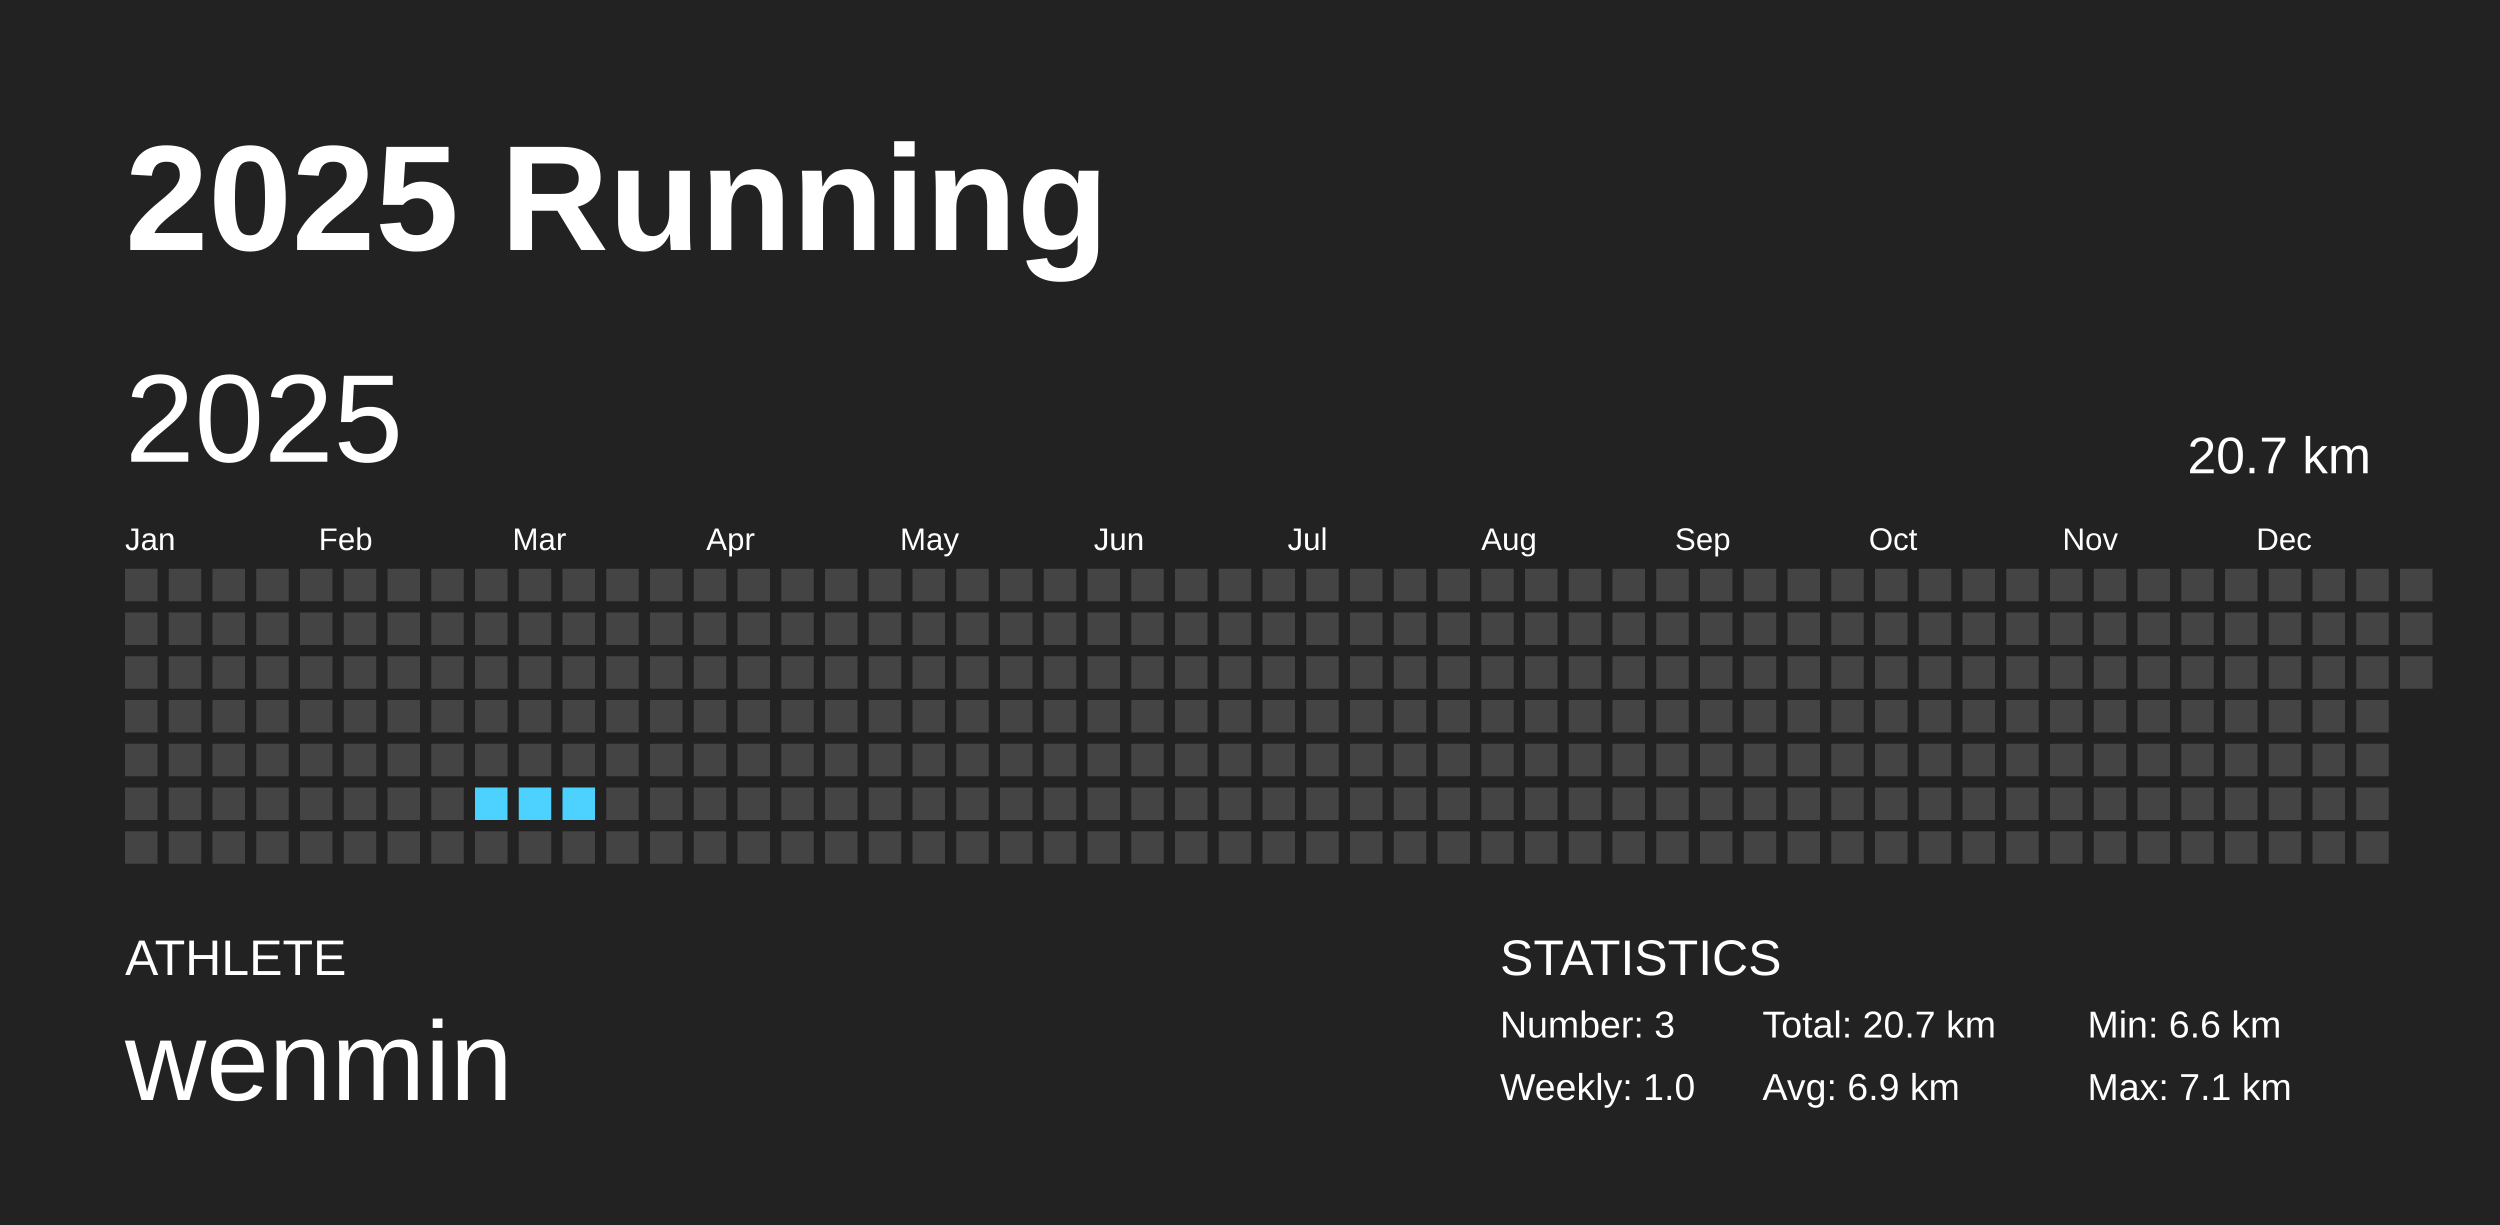
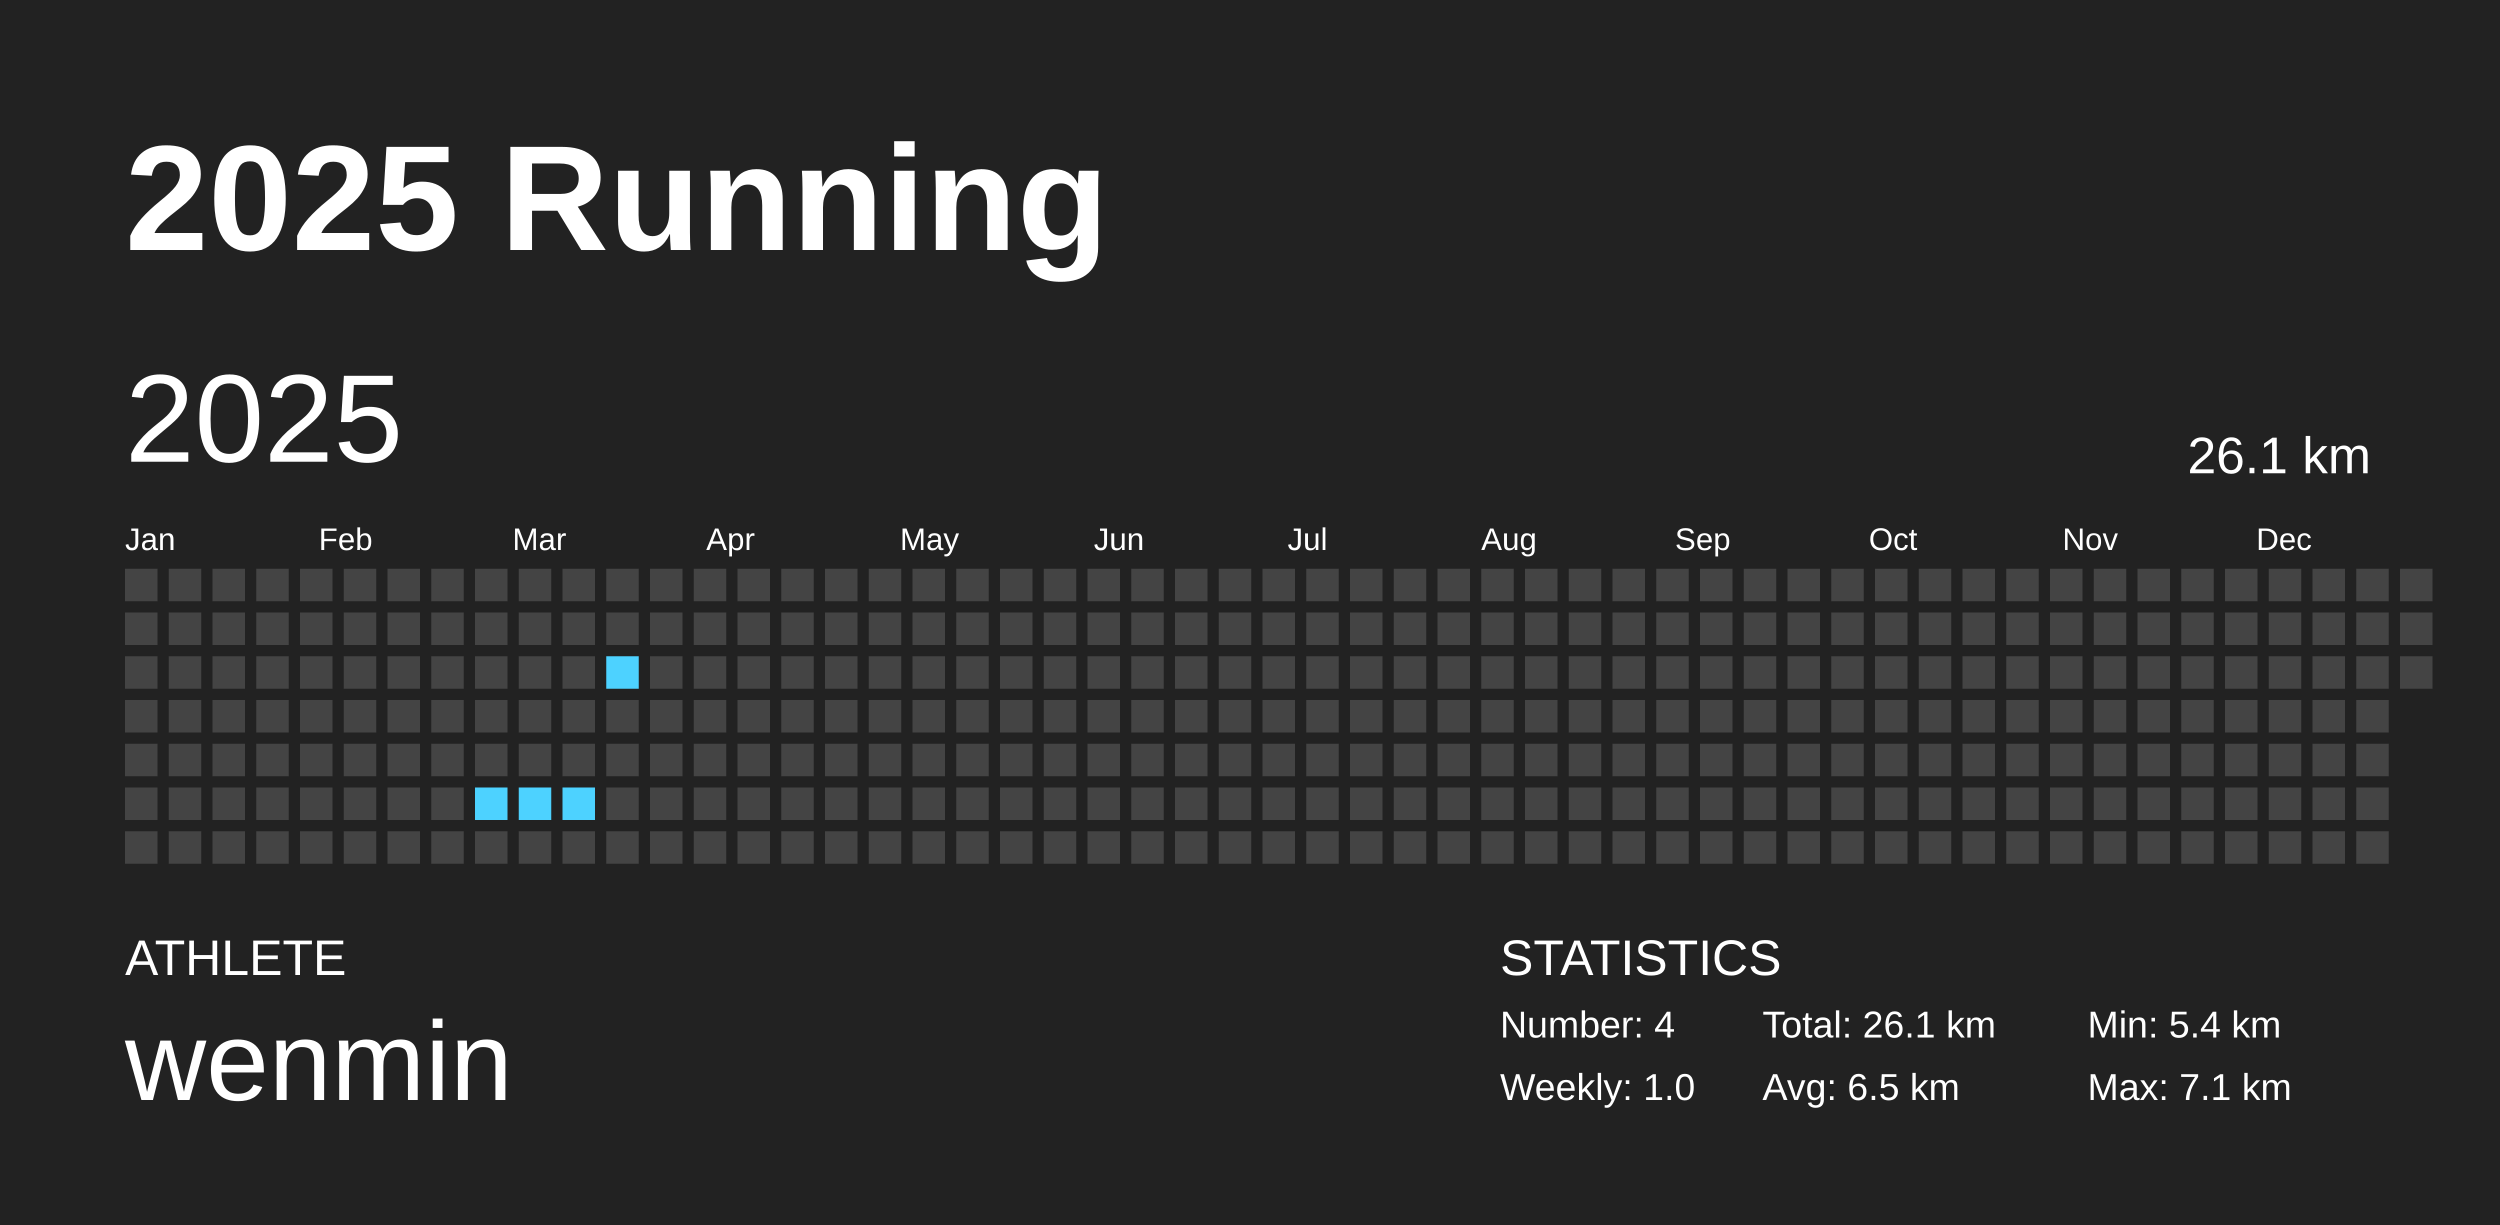
<svg xmlns="http://www.w3.org/2000/svg" baseProfile="full" height="98mm" version="1.1" viewBox="0,0,200,98" width="200mm">
  <defs />
  <rect fill="#222222" height="98" width="200" x="0" y="0" />
  <text fill="#FFFFFF" style="font-size:12px; font-family:Arial; font-weight:bold;" x="10" y="20">2025 Running</text>
  <text fill="#FFFFFF" style="font-size:4px; font-family:Arial" x="10" y="78">ATHLETE</text>
  <text fill="#FFFFFF" style="font-size:9px; font-family:Arial" x="10" y="88">wenmin</text>
  <text fill="#FFFFFF" style="font-size:4px; font-family:Arial" x="120" y="78">STATISTICS</text>
-   <text fill="#FFFFFF" style="font-size:3px; font-family:Arial" x="120" y="83">Number: 3</text>
+   <text fill="#FFFFFF" style="font-size:3px; font-family:Arial" x="120" y="83">Number: 4</text>
  <text fill="#FFFFFF" style="font-size:3px; font-family:Arial" x="120" y="88">Weekly: 1.0</text>
-   <text fill="#FFFFFF" style="font-size:3px; font-family:Arial" x="141" y="83">Total: 20.7 km</text>
-   <text fill="#FFFFFF" style="font-size:3px; font-family:Arial" x="141" y="88">Avg: 6.9 km</text>
-   <text fill="#FFFFFF" style="font-size:3px; font-family:Arial" x="167" y="83">Min: 6.6 km</text>
+   <text fill="#FFFFFF" style="font-size:3px; font-family:Arial" x="141" y="83">Total: 26.1 km</text>
+   <text fill="#FFFFFF" style="font-size:3px; font-family:Arial" x="141" y="88">Avg: 6.5 km</text>
+   <text fill="#FFFFFF" style="font-size:3px; font-family:Arial" x="167" y="83">Min: 5.4 km</text>
  <text fill="#FFFFFF" style="font-size:3px; font-family:Arial" x="167" y="88">Max: 7.1 km</text>
  <text dominant-baseline="hanging" fill="#FFFFFF" style="font-size:10.0px; font-family:Arial;" x="10" y="30">2025</text>
-   <text dominant-baseline="hanging" fill="#FFFFFF" style="font-size:4.125px; font-family:Arial;" x="175" y="35">20.7 km</text>
+   <text dominant-baseline="hanging" fill="#FFFFFF" style="font-size:4.125px; font-family:Arial;" x="175" y="35">26.1 km</text>
  <text fill="#FFFFFF" style="font-size:2.5px; font-family:Arial" x="10.0" y="44">Jan</text>
  <text fill="#FFFFFF" style="font-size:2.5px; font-family:Arial" x="25.5" y="44">Feb</text>
  <text fill="#FFFFFF" style="font-size:2.5px; font-family:Arial" x="41.0" y="44">Mar</text>
  <text fill="#FFFFFF" style="font-size:2.5px; font-family:Arial" x="56.5" y="44">Apr</text>
  <text fill="#FFFFFF" style="font-size:2.5px; font-family:Arial" x="72.0" y="44">May</text>
  <text fill="#FFFFFF" style="font-size:2.5px; font-family:Arial" x="87.5" y="44">Jun</text>
  <text fill="#FFFFFF" style="font-size:2.5px; font-family:Arial" x="103.0" y="44">Jul</text>
  <text fill="#FFFFFF" style="font-size:2.5px; font-family:Arial" x="118.5" y="44">Aug</text>
  <text fill="#FFFFFF" style="font-size:2.5px; font-family:Arial" x="134.0" y="44">Sep</text>
  <text fill="#FFFFFF" style="font-size:2.5px; font-family:Arial" x="149.5" y="44">Oct</text>
  <text fill="#FFFFFF" style="font-size:2.5px; font-family:Arial" x="165.0" y="44">Nov</text>
  <text fill="#FFFFFF" style="font-size:2.5px; font-family:Arial" x="180.5" y="44">Dec</text>
  <rect fill="#444444" height="2.6" width="2.6" x="10.0" y="45.5" />
  <rect fill="#444444" height="2.6" width="2.6" x="10.0" y="49.0" />
  <rect fill="#444444" height="2.6" width="2.6" x="10.0" y="52.5" />
  <rect fill="#444444" height="2.6" width="2.6" x="10.0" y="56.0" />
  <rect fill="#444444" height="2.6" width="2.6" x="10.0" y="59.5" />
  <rect fill="#444444" height="2.6" width="2.6" x="10.0" y="63.0" />
  <rect fill="#444444" height="2.6" width="2.6" x="10.0" y="66.5" />
  <rect fill="#444444" height="2.6" width="2.6" x="13.5" y="45.5" />
  <rect fill="#444444" height="2.6" width="2.6" x="13.5" y="49.0" />
  <rect fill="#444444" height="2.6" width="2.6" x="13.5" y="52.5" />
  <rect fill="#444444" height="2.6" width="2.6" x="13.5" y="56.0" />
  <rect fill="#444444" height="2.6" width="2.6" x="13.5" y="59.5" />
  <rect fill="#444444" height="2.6" width="2.6" x="13.5" y="63.0" />
  <rect fill="#444444" height="2.6" width="2.6" x="13.5" y="66.5" />
  <rect fill="#444444" height="2.6" width="2.6" x="17.0" y="45.5" />
  <rect fill="#444444" height="2.6" width="2.6" x="17.0" y="49.0" />
  <rect fill="#444444" height="2.6" width="2.6" x="17.0" y="52.5" />
  <rect fill="#444444" height="2.6" width="2.6" x="17.0" y="56.0" />
  <rect fill="#444444" height="2.6" width="2.6" x="17.0" y="59.5" />
  <rect fill="#444444" height="2.6" width="2.6" x="17.0" y="63.0" />
  <rect fill="#444444" height="2.6" width="2.6" x="17.0" y="66.5" />
  <rect fill="#444444" height="2.6" width="2.6" x="20.5" y="45.5" />
  <rect fill="#444444" height="2.6" width="2.6" x="20.5" y="49.0" />
  <rect fill="#444444" height="2.6" width="2.6" x="20.5" y="52.5" />
  <rect fill="#444444" height="2.6" width="2.6" x="20.5" y="56.0" />
  <rect fill="#444444" height="2.6" width="2.6" x="20.5" y="59.5" />
  <rect fill="#444444" height="2.6" width="2.6" x="20.5" y="63.0" />
  <rect fill="#444444" height="2.6" width="2.6" x="20.5" y="66.5" />
  <rect fill="#444444" height="2.6" width="2.6" x="24.0" y="45.5" />
  <rect fill="#444444" height="2.6" width="2.6" x="24.0" y="49.0" />
  <rect fill="#444444" height="2.6" width="2.6" x="24.0" y="52.5" />
  <rect fill="#444444" height="2.6" width="2.6" x="24.0" y="56.0" />
  <rect fill="#444444" height="2.6" width="2.6" x="24.0" y="59.5" />
  <rect fill="#444444" height="2.6" width="2.6" x="24.0" y="63.0" />
  <rect fill="#444444" height="2.6" width="2.6" x="24.0" y="66.5" />
  <rect fill="#444444" height="2.6" width="2.6" x="27.5" y="45.5" />
  <rect fill="#444444" height="2.6" width="2.6" x="27.5" y="49.0" />
  <rect fill="#444444" height="2.6" width="2.6" x="27.5" y="52.5" />
  <rect fill="#444444" height="2.6" width="2.6" x="27.5" y="56.0" />
  <rect fill="#444444" height="2.6" width="2.6" x="27.5" y="59.5" />
  <rect fill="#444444" height="2.6" width="2.6" x="27.5" y="63.0" />
  <rect fill="#444444" height="2.6" width="2.6" x="27.5" y="66.5" />
  <rect fill="#444444" height="2.6" width="2.6" x="31.0" y="45.5" />
  <rect fill="#444444" height="2.6" width="2.6" x="31.0" y="49.0" />
  <rect fill="#444444" height="2.6" width="2.6" x="31.0" y="52.5" />
  <rect fill="#444444" height="2.6" width="2.6" x="31.0" y="56.0" />
  <rect fill="#444444" height="2.6" width="2.6" x="31.0" y="59.5" />
  <rect fill="#444444" height="2.6" width="2.6" x="31.0" y="63.0" />
  <rect fill="#444444" height="2.6" width="2.6" x="31.0" y="66.5" />
  <rect fill="#444444" height="2.6" width="2.6" x="34.5" y="45.5" />
  <rect fill="#444444" height="2.6" width="2.6" x="34.5" y="49.0" />
  <rect fill="#444444" height="2.6" width="2.6" x="34.5" y="52.5" />
  <rect fill="#444444" height="2.6" width="2.6" x="34.5" y="56.0" />
  <rect fill="#444444" height="2.6" width="2.6" x="34.5" y="59.5" />
  <rect fill="#444444" height="2.6" width="2.6" x="34.5" y="63.0" />
  <rect fill="#444444" height="2.6" width="2.6" x="34.5" y="66.5" />
  <rect fill="#444444" height="2.6" width="2.6" x="38.0" y="45.5" />
  <rect fill="#444444" height="2.6" width="2.6" x="38.0" y="49.0" />
  <rect fill="#444444" height="2.6" width="2.6" x="38.0" y="52.5" />
  <rect fill="#444444" height="2.6" width="2.6" x="38.0" y="56.0" />
  <rect fill="#444444" height="2.6" width="2.6" x="38.0" y="59.5" />
  <rect fill="#4dd2ff" height="2.6" width="2.6" x="38.0" y="63.0" />
  <rect fill="#444444" height="2.6" width="2.6" x="38.0" y="66.5" />
  <rect fill="#444444" height="2.6" width="2.6" x="41.5" y="45.5" />
  <rect fill="#444444" height="2.6" width="2.6" x="41.5" y="49.0" />
  <rect fill="#444444" height="2.6" width="2.6" x="41.5" y="52.5" />
  <rect fill="#444444" height="2.6" width="2.6" x="41.5" y="56.0" />
  <rect fill="#444444" height="2.6" width="2.6" x="41.5" y="59.5" />
  <rect fill="#4dd2ff" height="2.6" width="2.6" x="41.5" y="63.0" />
  <rect fill="#444444" height="2.6" width="2.6" x="41.5" y="66.5" />
  <rect fill="#444444" height="2.6" width="2.6" x="45.0" y="45.5" />
  <rect fill="#444444" height="2.6" width="2.6" x="45.0" y="49.0" />
  <rect fill="#444444" height="2.6" width="2.6" x="45.0" y="52.5" />
  <rect fill="#444444" height="2.6" width="2.6" x="45.0" y="56.0" />
  <rect fill="#444444" height="2.6" width="2.6" x="45.0" y="59.5" />
  <rect fill="#4dd2ff" height="2.6" width="2.6" x="45.0" y="63.0" />
  <rect fill="#444444" height="2.6" width="2.6" x="45.0" y="66.5" />
  <rect fill="#444444" height="2.6" width="2.6" x="48.5" y="45.5" />
  <rect fill="#444444" height="2.6" width="2.6" x="48.5" y="49.0" />
-   <rect fill="#444444" height="2.6" width="2.6" x="48.5" y="52.5" />
+   <rect fill="#4dd2ff" height="2.6" width="2.6" x="48.5" y="52.5" />
  <rect fill="#444444" height="2.6" width="2.6" x="48.5" y="56.0" />
  <rect fill="#444444" height="2.6" width="2.6" x="48.5" y="59.5" />
  <rect fill="#444444" height="2.6" width="2.6" x="48.5" y="63.0" />
  <rect fill="#444444" height="2.6" width="2.6" x="48.5" y="66.5" />
  <rect fill="#444444" height="2.6" width="2.6" x="52.0" y="45.5" />
  <rect fill="#444444" height="2.6" width="2.6" x="52.0" y="49.0" />
  <rect fill="#444444" height="2.6" width="2.6" x="52.0" y="52.5" />
  <rect fill="#444444" height="2.6" width="2.6" x="52.0" y="56.0" />
  <rect fill="#444444" height="2.6" width="2.6" x="52.0" y="59.5" />
  <rect fill="#444444" height="2.6" width="2.6" x="52.0" y="63.0" />
  <rect fill="#444444" height="2.6" width="2.6" x="52.0" y="66.5" />
  <rect fill="#444444" height="2.6" width="2.6" x="55.5" y="45.5" />
  <rect fill="#444444" height="2.6" width="2.6" x="55.5" y="49.0" />
  <rect fill="#444444" height="2.6" width="2.6" x="55.5" y="52.5" />
  <rect fill="#444444" height="2.6" width="2.6" x="55.5" y="56.0" />
  <rect fill="#444444" height="2.6" width="2.6" x="55.5" y="59.5" />
  <rect fill="#444444" height="2.6" width="2.6" x="55.5" y="63.0" />
  <rect fill="#444444" height="2.6" width="2.6" x="55.5" y="66.5" />
  <rect fill="#444444" height="2.6" width="2.6" x="59.0" y="45.5" />
  <rect fill="#444444" height="2.6" width="2.6" x="59.0" y="49.0" />
  <rect fill="#444444" height="2.6" width="2.6" x="59.0" y="52.5" />
  <rect fill="#444444" height="2.6" width="2.6" x="59.0" y="56.0" />
  <rect fill="#444444" height="2.6" width="2.6" x="59.0" y="59.5" />
  <rect fill="#444444" height="2.6" width="2.6" x="59.0" y="63.0" />
  <rect fill="#444444" height="2.6" width="2.6" x="59.0" y="66.5" />
  <rect fill="#444444" height="2.6" width="2.6" x="62.5" y="45.5" />
  <rect fill="#444444" height="2.6" width="2.6" x="62.5" y="49.0" />
  <rect fill="#444444" height="2.6" width="2.6" x="62.5" y="52.5" />
  <rect fill="#444444" height="2.6" width="2.6" x="62.5" y="56.0" />
  <rect fill="#444444" height="2.6" width="2.6" x="62.5" y="59.5" />
  <rect fill="#444444" height="2.6" width="2.6" x="62.5" y="63.0" />
  <rect fill="#444444" height="2.6" width="2.6" x="62.5" y="66.5" />
  <rect fill="#444444" height="2.6" width="2.6" x="66.0" y="45.5" />
  <rect fill="#444444" height="2.6" width="2.6" x="66.0" y="49.0" />
  <rect fill="#444444" height="2.6" width="2.6" x="66.0" y="52.5" />
  <rect fill="#444444" height="2.6" width="2.6" x="66.0" y="56.0" />
  <rect fill="#444444" height="2.6" width="2.6" x="66.0" y="59.5" />
  <rect fill="#444444" height="2.6" width="2.6" x="66.0" y="63.0" />
  <rect fill="#444444" height="2.6" width="2.6" x="66.0" y="66.5" />
  <rect fill="#444444" height="2.6" width="2.6" x="69.5" y="45.5" />
  <rect fill="#444444" height="2.6" width="2.6" x="69.5" y="49.0" />
  <rect fill="#444444" height="2.6" width="2.6" x="69.5" y="52.5" />
  <rect fill="#444444" height="2.6" width="2.6" x="69.5" y="56.0" />
  <rect fill="#444444" height="2.6" width="2.6" x="69.5" y="59.5" />
  <rect fill="#444444" height="2.6" width="2.6" x="69.5" y="63.0" />
  <rect fill="#444444" height="2.6" width="2.6" x="69.5" y="66.5" />
  <rect fill="#444444" height="2.6" width="2.6" x="73.0" y="45.5" />
  <rect fill="#444444" height="2.6" width="2.6" x="73.0" y="49.0" />
  <rect fill="#444444" height="2.6" width="2.6" x="73.0" y="52.5" />
  <rect fill="#444444" height="2.6" width="2.6" x="73.0" y="56.0" />
  <rect fill="#444444" height="2.6" width="2.6" x="73.0" y="59.5" />
  <rect fill="#444444" height="2.6" width="2.6" x="73.0" y="63.0" />
  <rect fill="#444444" height="2.6" width="2.6" x="73.0" y="66.5" />
  <rect fill="#444444" height="2.6" width="2.6" x="76.5" y="45.5" />
  <rect fill="#444444" height="2.6" width="2.6" x="76.5" y="49.0" />
  <rect fill="#444444" height="2.6" width="2.6" x="76.5" y="52.5" />
  <rect fill="#444444" height="2.6" width="2.6" x="76.5" y="56.0" />
  <rect fill="#444444" height="2.6" width="2.6" x="76.5" y="59.5" />
  <rect fill="#444444" height="2.6" width="2.6" x="76.5" y="63.0" />
  <rect fill="#444444" height="2.6" width="2.6" x="76.5" y="66.5" />
  <rect fill="#444444" height="2.6" width="2.6" x="80.0" y="45.5" />
  <rect fill="#444444" height="2.6" width="2.6" x="80.0" y="49.0" />
  <rect fill="#444444" height="2.6" width="2.6" x="80.0" y="52.5" />
  <rect fill="#444444" height="2.6" width="2.6" x="80.0" y="56.0" />
  <rect fill="#444444" height="2.6" width="2.6" x="80.0" y="59.5" />
  <rect fill="#444444" height="2.6" width="2.6" x="80.0" y="63.0" />
  <rect fill="#444444" height="2.6" width="2.6" x="80.0" y="66.5" />
  <rect fill="#444444" height="2.6" width="2.6" x="83.5" y="45.5" />
  <rect fill="#444444" height="2.6" width="2.6" x="83.5" y="49.0" />
  <rect fill="#444444" height="2.6" width="2.6" x="83.5" y="52.5" />
  <rect fill="#444444" height="2.6" width="2.6" x="83.5" y="56.0" />
  <rect fill="#444444" height="2.6" width="2.6" x="83.5" y="59.5" />
  <rect fill="#444444" height="2.6" width="2.6" x="83.5" y="63.0" />
  <rect fill="#444444" height="2.6" width="2.6" x="83.5" y="66.5" />
  <rect fill="#444444" height="2.6" width="2.6" x="87.0" y="45.5" />
  <rect fill="#444444" height="2.6" width="2.6" x="87.0" y="49.0" />
  <rect fill="#444444" height="2.6" width="2.6" x="87.0" y="52.5" />
  <rect fill="#444444" height="2.6" width="2.6" x="87.0" y="56.0" />
  <rect fill="#444444" height="2.6" width="2.6" x="87.0" y="59.5" />
  <rect fill="#444444" height="2.6" width="2.6" x="87.0" y="63.0" />
  <rect fill="#444444" height="2.6" width="2.6" x="87.0" y="66.5" />
  <rect fill="#444444" height="2.6" width="2.6" x="90.5" y="45.5" />
  <rect fill="#444444" height="2.6" width="2.6" x="90.5" y="49.0" />
  <rect fill="#444444" height="2.6" width="2.6" x="90.5" y="52.5" />
  <rect fill="#444444" height="2.6" width="2.6" x="90.5" y="56.0" />
  <rect fill="#444444" height="2.6" width="2.6" x="90.5" y="59.5" />
  <rect fill="#444444" height="2.6" width="2.6" x="90.5" y="63.0" />
  <rect fill="#444444" height="2.6" width="2.6" x="90.5" y="66.5" />
  <rect fill="#444444" height="2.6" width="2.6" x="94.0" y="45.5" />
  <rect fill="#444444" height="2.6" width="2.6" x="94.0" y="49.0" />
  <rect fill="#444444" height="2.6" width="2.6" x="94.0" y="52.5" />
  <rect fill="#444444" height="2.6" width="2.6" x="94.0" y="56.0" />
  <rect fill="#444444" height="2.6" width="2.6" x="94.0" y="59.5" />
  <rect fill="#444444" height="2.6" width="2.6" x="94.0" y="63.0" />
  <rect fill="#444444" height="2.6" width="2.6" x="94.0" y="66.5" />
  <rect fill="#444444" height="2.6" width="2.6" x="97.5" y="45.5" />
  <rect fill="#444444" height="2.6" width="2.6" x="97.5" y="49.0" />
  <rect fill="#444444" height="2.6" width="2.6" x="97.5" y="52.5" />
  <rect fill="#444444" height="2.6" width="2.6" x="97.5" y="56.0" />
  <rect fill="#444444" height="2.6" width="2.6" x="97.5" y="59.5" />
  <rect fill="#444444" height="2.6" width="2.6" x="97.5" y="63.0" />
  <rect fill="#444444" height="2.6" width="2.6" x="97.5" y="66.5" />
  <rect fill="#444444" height="2.6" width="2.6" x="101.0" y="45.5" />
  <rect fill="#444444" height="2.6" width="2.6" x="101.0" y="49.0" />
  <rect fill="#444444" height="2.6" width="2.6" x="101.0" y="52.5" />
  <rect fill="#444444" height="2.6" width="2.6" x="101.0" y="56.0" />
  <rect fill="#444444" height="2.6" width="2.6" x="101.0" y="59.5" />
  <rect fill="#444444" height="2.6" width="2.6" x="101.0" y="63.0" />
  <rect fill="#444444" height="2.6" width="2.6" x="101.0" y="66.5" />
  <rect fill="#444444" height="2.6" width="2.6" x="104.5" y="45.5" />
  <rect fill="#444444" height="2.6" width="2.6" x="104.5" y="49.0" />
  <rect fill="#444444" height="2.6" width="2.6" x="104.5" y="52.5" />
  <rect fill="#444444" height="2.6" width="2.6" x="104.5" y="56.0" />
  <rect fill="#444444" height="2.6" width="2.6" x="104.5" y="59.5" />
  <rect fill="#444444" height="2.6" width="2.6" x="104.5" y="63.0" />
  <rect fill="#444444" height="2.6" width="2.6" x="104.5" y="66.5" />
  <rect fill="#444444" height="2.6" width="2.6" x="108.0" y="45.5" />
  <rect fill="#444444" height="2.6" width="2.6" x="108.0" y="49.0" />
  <rect fill="#444444" height="2.6" width="2.6" x="108.0" y="52.5" />
  <rect fill="#444444" height="2.6" width="2.6" x="108.0" y="56.0" />
  <rect fill="#444444" height="2.6" width="2.6" x="108.0" y="59.5" />
  <rect fill="#444444" height="2.6" width="2.6" x="108.0" y="63.0" />
  <rect fill="#444444" height="2.6" width="2.6" x="108.0" y="66.5" />
  <rect fill="#444444" height="2.6" width="2.6" x="111.5" y="45.5" />
  <rect fill="#444444" height="2.6" width="2.6" x="111.5" y="49.0" />
  <rect fill="#444444" height="2.6" width="2.6" x="111.5" y="52.5" />
  <rect fill="#444444" height="2.6" width="2.6" x="111.5" y="56.0" />
  <rect fill="#444444" height="2.6" width="2.6" x="111.5" y="59.5" />
  <rect fill="#444444" height="2.6" width="2.6" x="111.5" y="63.0" />
  <rect fill="#444444" height="2.6" width="2.6" x="111.5" y="66.5" />
  <rect fill="#444444" height="2.6" width="2.6" x="115.0" y="45.5" />
  <rect fill="#444444" height="2.6" width="2.6" x="115.0" y="49.0" />
  <rect fill="#444444" height="2.6" width="2.6" x="115.0" y="52.5" />
  <rect fill="#444444" height="2.6" width="2.6" x="115.0" y="56.0" />
  <rect fill="#444444" height="2.6" width="2.6" x="115.0" y="59.5" />
  <rect fill="#444444" height="2.6" width="2.6" x="115.0" y="63.0" />
  <rect fill="#444444" height="2.6" width="2.6" x="115.0" y="66.5" />
  <rect fill="#444444" height="2.6" width="2.6" x="118.5" y="45.5" />
  <rect fill="#444444" height="2.6" width="2.6" x="118.5" y="49.0" />
  <rect fill="#444444" height="2.6" width="2.6" x="118.5" y="52.5" />
  <rect fill="#444444" height="2.6" width="2.6" x="118.5" y="56.0" />
  <rect fill="#444444" height="2.6" width="2.6" x="118.5" y="59.5" />
  <rect fill="#444444" height="2.6" width="2.6" x="118.5" y="63.0" />
  <rect fill="#444444" height="2.6" width="2.6" x="118.5" y="66.5" />
  <rect fill="#444444" height="2.6" width="2.6" x="122.0" y="45.5" />
  <rect fill="#444444" height="2.6" width="2.6" x="122.0" y="49.0" />
  <rect fill="#444444" height="2.6" width="2.6" x="122.0" y="52.5" />
  <rect fill="#444444" height="2.6" width="2.6" x="122.0" y="56.0" />
  <rect fill="#444444" height="2.6" width="2.6" x="122.0" y="59.5" />
  <rect fill="#444444" height="2.6" width="2.6" x="122.0" y="63.0" />
  <rect fill="#444444" height="2.6" width="2.6" x="122.0" y="66.5" />
  <rect fill="#444444" height="2.6" width="2.6" x="125.5" y="45.5" />
  <rect fill="#444444" height="2.6" width="2.6" x="125.5" y="49.0" />
  <rect fill="#444444" height="2.6" width="2.6" x="125.5" y="52.5" />
  <rect fill="#444444" height="2.6" width="2.6" x="125.5" y="56.0" />
  <rect fill="#444444" height="2.6" width="2.6" x="125.5" y="59.5" />
  <rect fill="#444444" height="2.6" width="2.6" x="125.5" y="63.0" />
  <rect fill="#444444" height="2.6" width="2.6" x="125.5" y="66.5" />
  <rect fill="#444444" height="2.6" width="2.6" x="129.0" y="45.5" />
  <rect fill="#444444" height="2.6" width="2.6" x="129.0" y="49.0" />
  <rect fill="#444444" height="2.6" width="2.6" x="129.0" y="52.5" />
  <rect fill="#444444" height="2.6" width="2.6" x="129.0" y="56.0" />
  <rect fill="#444444" height="2.6" width="2.6" x="129.0" y="59.5" />
  <rect fill="#444444" height="2.6" width="2.6" x="129.0" y="63.0" />
  <rect fill="#444444" height="2.6" width="2.6" x="129.0" y="66.5" />
  <rect fill="#444444" height="2.6" width="2.6" x="132.5" y="45.5" />
  <rect fill="#444444" height="2.6" width="2.6" x="132.5" y="49.0" />
  <rect fill="#444444" height="2.6" width="2.6" x="132.5" y="52.5" />
  <rect fill="#444444" height="2.6" width="2.6" x="132.5" y="56.0" />
  <rect fill="#444444" height="2.6" width="2.6" x="132.5" y="59.5" />
  <rect fill="#444444" height="2.6" width="2.6" x="132.5" y="63.0" />
  <rect fill="#444444" height="2.6" width="2.6" x="132.5" y="66.5" />
  <rect fill="#444444" height="2.6" width="2.6" x="136.0" y="45.5" />
  <rect fill="#444444" height="2.6" width="2.6" x="136.0" y="49.0" />
  <rect fill="#444444" height="2.6" width="2.6" x="136.0" y="52.5" />
  <rect fill="#444444" height="2.6" width="2.6" x="136.0" y="56.0" />
  <rect fill="#444444" height="2.6" width="2.6" x="136.0" y="59.5" />
  <rect fill="#444444" height="2.6" width="2.6" x="136.0" y="63.0" />
  <rect fill="#444444" height="2.6" width="2.6" x="136.0" y="66.5" />
  <rect fill="#444444" height="2.6" width="2.6" x="139.5" y="45.5" />
  <rect fill="#444444" height="2.6" width="2.6" x="139.5" y="49.0" />
  <rect fill="#444444" height="2.6" width="2.6" x="139.5" y="52.5" />
  <rect fill="#444444" height="2.6" width="2.6" x="139.5" y="56.0" />
  <rect fill="#444444" height="2.6" width="2.6" x="139.5" y="59.5" />
  <rect fill="#444444" height="2.6" width="2.6" x="139.5" y="63.0" />
  <rect fill="#444444" height="2.6" width="2.6" x="139.5" y="66.5" />
  <rect fill="#444444" height="2.6" width="2.6" x="143.0" y="45.5" />
  <rect fill="#444444" height="2.6" width="2.6" x="143.0" y="49.0" />
  <rect fill="#444444" height="2.6" width="2.6" x="143.0" y="52.5" />
  <rect fill="#444444" height="2.6" width="2.6" x="143.0" y="56.0" />
  <rect fill="#444444" height="2.6" width="2.6" x="143.0" y="59.5" />
  <rect fill="#444444" height="2.6" width="2.6" x="143.0" y="63.0" />
  <rect fill="#444444" height="2.6" width="2.6" x="143.0" y="66.5" />
  <rect fill="#444444" height="2.6" width="2.6" x="146.5" y="45.5" />
  <rect fill="#444444" height="2.6" width="2.6" x="146.5" y="49.0" />
  <rect fill="#444444" height="2.6" width="2.6" x="146.5" y="52.5" />
  <rect fill="#444444" height="2.6" width="2.6" x="146.5" y="56.0" />
  <rect fill="#444444" height="2.6" width="2.6" x="146.5" y="59.5" />
  <rect fill="#444444" height="2.6" width="2.6" x="146.5" y="63.0" />
  <rect fill="#444444" height="2.6" width="2.6" x="146.5" y="66.5" />
  <rect fill="#444444" height="2.6" width="2.6" x="150.0" y="45.5" />
  <rect fill="#444444" height="2.6" width="2.6" x="150.0" y="49.0" />
  <rect fill="#444444" height="2.6" width="2.6" x="150.0" y="52.5" />
  <rect fill="#444444" height="2.6" width="2.6" x="150.0" y="56.0" />
  <rect fill="#444444" height="2.6" width="2.6" x="150.0" y="59.5" />
  <rect fill="#444444" height="2.6" width="2.6" x="150.0" y="63.0" />
  <rect fill="#444444" height="2.6" width="2.6" x="150.0" y="66.5" />
  <rect fill="#444444" height="2.6" width="2.6" x="153.5" y="45.5" />
  <rect fill="#444444" height="2.6" width="2.6" x="153.5" y="49.0" />
  <rect fill="#444444" height="2.6" width="2.6" x="153.5" y="52.5" />
  <rect fill="#444444" height="2.6" width="2.6" x="153.5" y="56.0" />
  <rect fill="#444444" height="2.6" width="2.6" x="153.5" y="59.5" />
  <rect fill="#444444" height="2.6" width="2.6" x="153.5" y="63.0" />
  <rect fill="#444444" height="2.6" width="2.6" x="153.5" y="66.5" />
  <rect fill="#444444" height="2.6" width="2.6" x="157.0" y="45.5" />
  <rect fill="#444444" height="2.6" width="2.6" x="157.0" y="49.0" />
  <rect fill="#444444" height="2.6" width="2.6" x="157.0" y="52.5" />
  <rect fill="#444444" height="2.6" width="2.6" x="157.0" y="56.0" />
  <rect fill="#444444" height="2.6" width="2.6" x="157.0" y="59.5" />
  <rect fill="#444444" height="2.6" width="2.6" x="157.0" y="63.0" />
  <rect fill="#444444" height="2.6" width="2.6" x="157.0" y="66.5" />
  <rect fill="#444444" height="2.6" width="2.6" x="160.5" y="45.5" />
  <rect fill="#444444" height="2.6" width="2.6" x="160.5" y="49.0" />
  <rect fill="#444444" height="2.6" width="2.6" x="160.5" y="52.5" />
  <rect fill="#444444" height="2.6" width="2.6" x="160.5" y="56.0" />
  <rect fill="#444444" height="2.6" width="2.6" x="160.5" y="59.5" />
  <rect fill="#444444" height="2.6" width="2.6" x="160.5" y="63.0" />
  <rect fill="#444444" height="2.6" width="2.6" x="160.5" y="66.5" />
  <rect fill="#444444" height="2.6" width="2.6" x="164.0" y="45.5" />
  <rect fill="#444444" height="2.6" width="2.6" x="164.0" y="49.0" />
  <rect fill="#444444" height="2.6" width="2.6" x="164.0" y="52.5" />
  <rect fill="#444444" height="2.6" width="2.6" x="164.0" y="56.0" />
  <rect fill="#444444" height="2.6" width="2.6" x="164.0" y="59.5" />
  <rect fill="#444444" height="2.6" width="2.6" x="164.0" y="63.0" />
  <rect fill="#444444" height="2.6" width="2.6" x="164.0" y="66.5" />
  <rect fill="#444444" height="2.6" width="2.6" x="167.5" y="45.5" />
  <rect fill="#444444" height="2.6" width="2.6" x="167.5" y="49.0" />
  <rect fill="#444444" height="2.6" width="2.6" x="167.5" y="52.5" />
  <rect fill="#444444" height="2.6" width="2.6" x="167.5" y="56.0" />
  <rect fill="#444444" height="2.6" width="2.6" x="167.5" y="59.5" />
  <rect fill="#444444" height="2.6" width="2.6" x="167.5" y="63.0" />
  <rect fill="#444444" height="2.6" width="2.6" x="167.5" y="66.5" />
  <rect fill="#444444" height="2.6" width="2.6" x="171.0" y="45.5" />
  <rect fill="#444444" height="2.6" width="2.6" x="171.0" y="49.0" />
  <rect fill="#444444" height="2.6" width="2.6" x="171.0" y="52.5" />
  <rect fill="#444444" height="2.6" width="2.6" x="171.0" y="56.0" />
  <rect fill="#444444" height="2.6" width="2.6" x="171.0" y="59.5" />
  <rect fill="#444444" height="2.6" width="2.6" x="171.0" y="63.0" />
  <rect fill="#444444" height="2.6" width="2.6" x="171.0" y="66.5" />
  <rect fill="#444444" height="2.6" width="2.6" x="174.5" y="45.5" />
  <rect fill="#444444" height="2.6" width="2.6" x="174.5" y="49.0" />
  <rect fill="#444444" height="2.6" width="2.6" x="174.5" y="52.5" />
  <rect fill="#444444" height="2.6" width="2.6" x="174.5" y="56.0" />
  <rect fill="#444444" height="2.6" width="2.6" x="174.5" y="59.5" />
  <rect fill="#444444" height="2.6" width="2.6" x="174.5" y="63.0" />
  <rect fill="#444444" height="2.6" width="2.6" x="174.5" y="66.5" />
  <rect fill="#444444" height="2.6" width="2.6" x="178.0" y="45.5" />
  <rect fill="#444444" height="2.6" width="2.6" x="178.0" y="49.0" />
  <rect fill="#444444" height="2.6" width="2.6" x="178.0" y="52.5" />
  <rect fill="#444444" height="2.6" width="2.6" x="178.0" y="56.0" />
  <rect fill="#444444" height="2.6" width="2.6" x="178.0" y="59.5" />
  <rect fill="#444444" height="2.6" width="2.6" x="178.0" y="63.0" />
  <rect fill="#444444" height="2.6" width="2.6" x="178.0" y="66.5" />
  <rect fill="#444444" height="2.6" width="2.6" x="181.5" y="45.5" />
  <rect fill="#444444" height="2.6" width="2.6" x="181.5" y="49.0" />
  <rect fill="#444444" height="2.6" width="2.6" x="181.5" y="52.5" />
  <rect fill="#444444" height="2.6" width="2.6" x="181.5" y="56.0" />
  <rect fill="#444444" height="2.6" width="2.6" x="181.5" y="59.5" />
  <rect fill="#444444" height="2.6" width="2.6" x="181.5" y="63.0" />
  <rect fill="#444444" height="2.6" width="2.6" x="181.5" y="66.5" />
  <rect fill="#444444" height="2.6" width="2.6" x="185.0" y="45.5" />
  <rect fill="#444444" height="2.6" width="2.6" x="185.0" y="49.0" />
  <rect fill="#444444" height="2.6" width="2.6" x="185.0" y="52.5" />
  <rect fill="#444444" height="2.6" width="2.6" x="185.0" y="56.0" />
  <rect fill="#444444" height="2.6" width="2.6" x="185.0" y="59.5" />
  <rect fill="#444444" height="2.6" width="2.6" x="185.0" y="63.0" />
  <rect fill="#444444" height="2.6" width="2.6" x="185.0" y="66.5" />
  <rect fill="#444444" height="2.6" width="2.6" x="188.5" y="45.5" />
  <rect fill="#444444" height="2.6" width="2.6" x="188.5" y="49.0" />
  <rect fill="#444444" height="2.6" width="2.6" x="188.5" y="52.5" />
  <rect fill="#444444" height="2.6" width="2.6" x="188.5" y="56.0" />
  <rect fill="#444444" height="2.6" width="2.6" x="188.5" y="59.5" />
  <rect fill="#444444" height="2.6" width="2.6" x="188.5" y="63.0" />
  <rect fill="#444444" height="2.6" width="2.6" x="188.5" y="66.5" />
  <rect fill="#444444" height="2.6" width="2.6" x="192.0" y="45.5" />
  <rect fill="#444444" height="2.6" width="2.6" x="192.0" y="49.0" />
  <rect fill="#444444" height="2.6" width="2.6" x="192.0" y="52.5" />
</svg>
